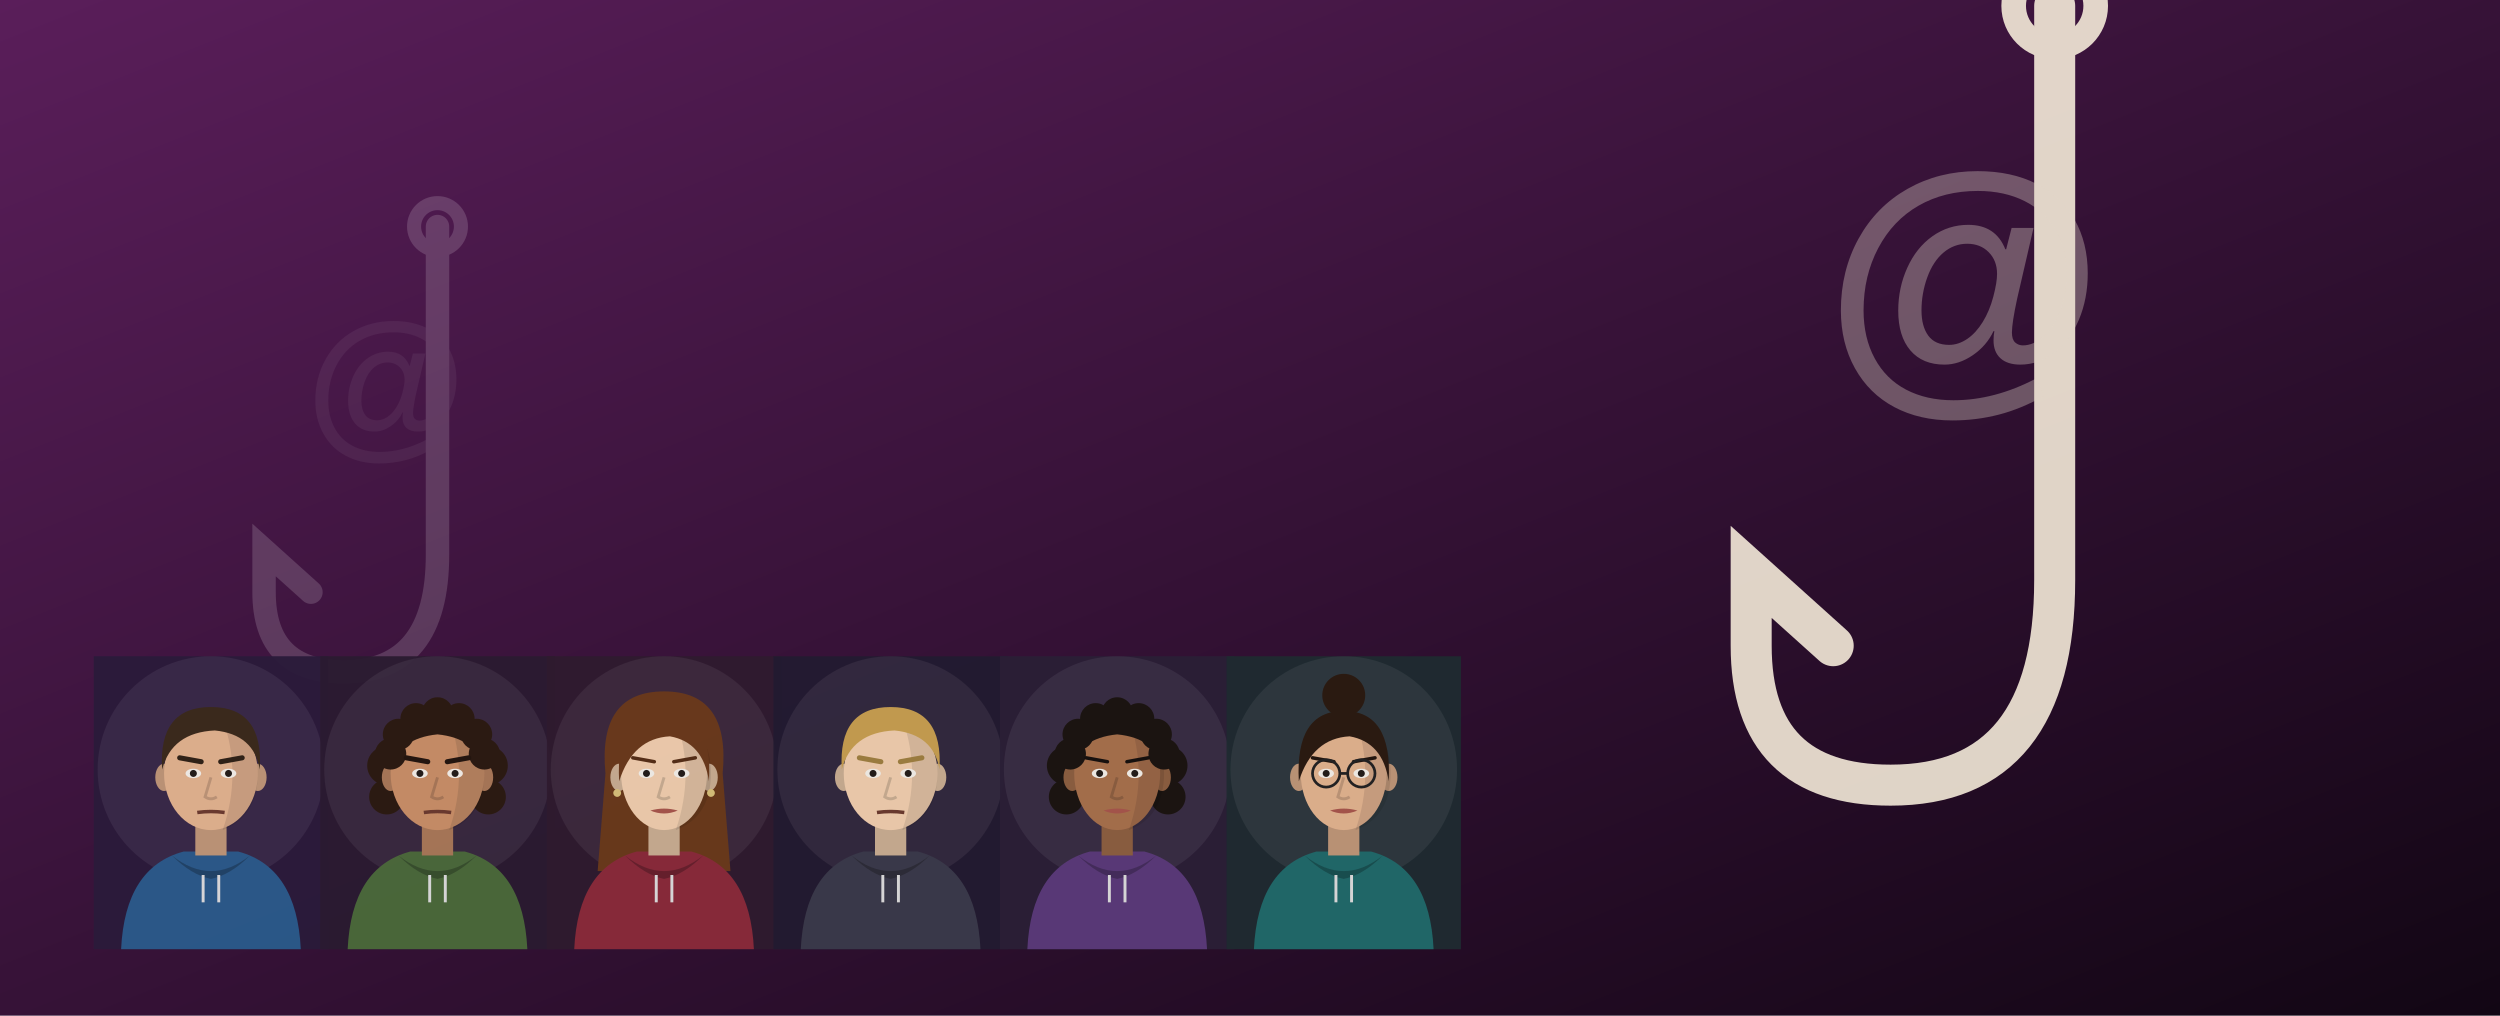
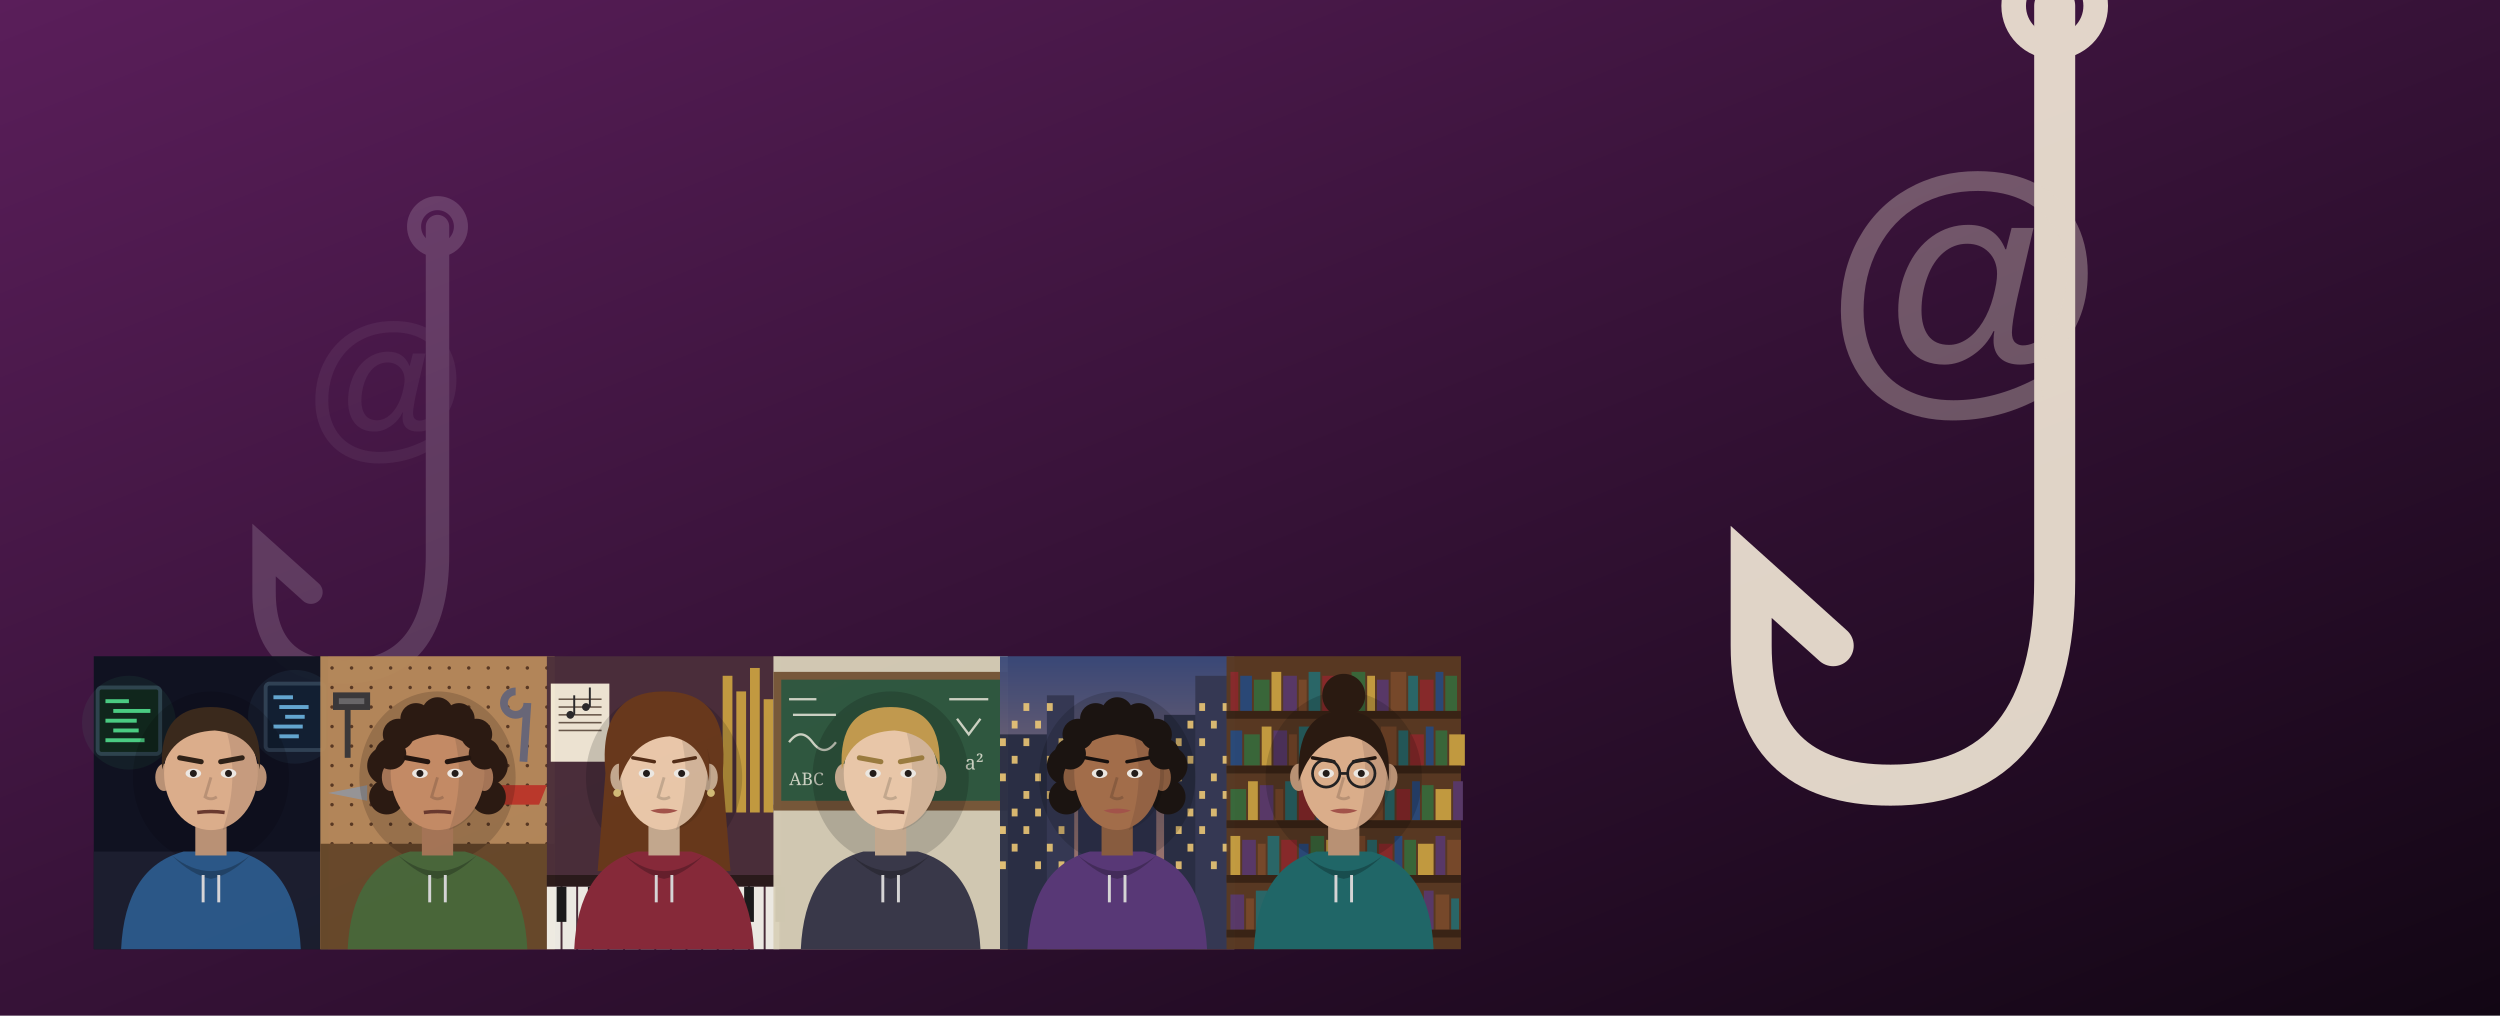
<svg xmlns="http://www.w3.org/2000/svg" viewBox="0 0 1280 520">
  <style>.fx{transform-box:fill-box;transform-origin:center}.tw{animation:tw 3s ease-in-out infinite}.pu{animation:pu 4s ease-in-out infinite}@keyframes tw{50%{opacity:.25}}@keyframes pu{50%{opacity:.55}}@keyframes spin{to{transform:rotate(360deg)}}@media (prefers-reduced-motion:reduce){*{animation:none!important}}</style>
  <defs>
    <linearGradient id="banzueloinstituto" x1="0" y1="0" x2="1" y2="1">
      <stop offset="0" stop-color="#5a1e5a" />
      <stop offset="1" stop-color="#120614" />
    </linearGradient>
  </defs>
  <rect width="1280" height="520" fill="url(#banzueloinstituto)" />
  <g transform="translate(800,-60) scale(2.1)" opacity=".9">
    <path d="M120 30V170 Q120 220 80 220 Q46 220 46 186 L46 168 L66 186" fill="none" stroke="#f4ead8" stroke-width="10" stroke-linecap="round" />
    <circle cx="120" cy="30" r="10" fill="none" stroke="#f4ead8" stroke-width="6" />
    <text x="98" y="120" font-family="Arial,sans-serif" font-size="70" font-weight="700" fill="#f4ead8" opacity=".35" text-anchor="middle">@</text>
  </g>
  <g transform="translate(80,80) scale(1.2)" opacity=".16">
    <path d="M120 30V170 Q120 220 80 220 Q46 220 46 186 L46 168 L66 186" fill="none" stroke="#fff" stroke-width="10" stroke-linecap="round" />
    <circle cx="120" cy="30" r="10" fill="none" stroke="#fff" stroke-width="6" />
    <text x="98" y="120" font-family="Arial,sans-serif" font-size="70" font-weight="700" fill="#fff" opacity=".35" text-anchor="middle">@</text>
  </g>
  <g transform="translate(48,336) scale(1)" opacity=".95">
-     <rect width="120" height="150" fill="#2a1a3a" />
-     <circle cx="60" cy="58" r="58" fill="#fff" opacity=".07" />
+     <rect width="120" height="150" fill="#0e1220" />
+     <rect x="2" y="16" width="32" height="34" rx="2" fill="#0a1a12" stroke="#2a3a4a" stroke-width="2" />
+     <rect x="88" y="14" width="30" height="34" rx="2" fill="#0a1424" stroke="#2a3a4a" stroke-width="2" />
+     <rect x="6" y="22" width="12" height="2" fill="#5affa0" opacity=".8" />
+     <rect x="92" y="20" width="10" height="2" fill="#7ad0ff" opacity=".8" />
+     <rect x="10" y="27" width="19" height="2" fill="#5affa0" opacity=".8" />
+     <rect x="95" y="25" width="15" height="2" fill="#7ad0ff" opacity=".8" />
+     <rect x="6" y="32" width="16" height="2" fill="#5affa0" opacity=".8" />
+     <rect x="98" y="30" width="10" height="2" fill="#7ad0ff" opacity=".8" />
+     <rect x="10" y="37" width="13" height="2" fill="#5affa0" opacity=".8" />
+     <rect x="92" y="35" width="15" height="2" fill="#7ad0ff" opacity=".8" />
+     <rect x="6" y="42" width="20" height="2" fill="#5affa0" opacity=".8" />
+     <rect x="95" y="40" width="10" height="2" fill="#7ad0ff" opacity=".8" />
+     <circle cx="18" cy="34" r="24" fill="#5affa0" opacity=".06" />
+     <circle cx="103" cy="31" r="24" fill="#7ad0ff" opacity=".06" />
+     <rect x="0" y="100" width="120" height="50" fill="#1a1e2e" />
+     <ellipse cx="60" cy="62" rx="40" ry="44" fill="#000" opacity=".16" />
    <path d="M14 150 Q16 108 46 100 H74 Q104 108 106 150Z" fill="#2a5a8a" />
    <path d="M40 102 Q60 118 80 102 Q70 112 60 114 Q50 112 40 102Z" fill="#204468" />
    <path d="M56 112V126M64 112V126" stroke="#ddd" stroke-width="1.5" />
    <rect x="52" y="86" width="16" height="16" fill="#bf9778" />
    <ellipse cx="36" cy="62" rx="4.5" ry="7" fill="#bf9778" />
    <ellipse cx="84" cy="62" rx="4.5" ry="7" fill="#bf9778" />
    <ellipse cx="60" cy="60" rx="24" ry="29" fill="#e3b48f" />
    <path d="M66 32 Q84 38 84 60 Q84 82 66 89 Q76 60 66 32Z" fill="#000" opacity=".1" />
    <path d="M35 58 Q33 26 60 26 Q87 26 85 58 Q82 40 62 38 Q40 39 35 58Z" fill="#3a2a1a" />
    <path d="M44 52 L55 54 M65 54 L76 52" stroke="#2e2215" stroke-width="2.6" stroke-linecap="round" />
    <ellipse cx="51" cy="60" rx="4" ry="2.4" fill="#f4f1ea" />
    <circle cx="51" cy="60" r="1.8" fill="#221c18" />
    <ellipse cx="69" cy="60" rx="4" ry="2.4" fill="#f4f1ea" />
    <circle cx="69" cy="60" r="1.8" fill="#221c18" />
    <path d="M60 62 L57 72 Q60 74 63 72" fill="none" stroke="#bf9778" stroke-width="1.5" />
    <path d="M53 80 Q60 79 67 80" stroke="#6b3b2e" stroke-width="1.8" fill="none" />
  </g>
  <g transform="translate(164,336) scale(1)" opacity=".95">
-     <rect width="120" height="150" fill="#2a1a30" />
-     <circle cx="60" cy="58" r="58" fill="#fff" opacity=".07" />
+     <rect width="120" height="150" fill="#b88a5a" />
+     <circle cx="6" cy="6" r=".9" fill="#5a3a22" />
+     <circle cx="6" cy="16" r=".9" fill="#5a3a22" />
+     <circle cx="6" cy="26" r=".9" fill="#5a3a22" />
+     <circle cx="6" cy="36" r=".9" fill="#5a3a22" />
+     <circle cx="6" cy="46" r=".9" fill="#5a3a22" />
+     <circle cx="6" cy="56" r=".9" fill="#5a3a22" />
+     <circle cx="6" cy="66" r=".9" fill="#5a3a22" />
+     <circle cx="6" cy="76" r=".9" fill="#5a3a22" />
+     <circle cx="6" cy="86" r=".9" fill="#5a3a22" />
+     <circle cx="6" cy="96" r=".9" fill="#5a3a22" />
+     <circle cx="16" cy="6" r=".9" fill="#5a3a22" />
+     <circle cx="16" cy="16" r=".9" fill="#5a3a22" />
+     <circle cx="16" cy="26" r=".9" fill="#5a3a22" />
+     <circle cx="16" cy="36" r=".9" fill="#5a3a22" />
+     <circle cx="16" cy="46" r=".9" fill="#5a3a22" />
+     <circle cx="16" cy="56" r=".9" fill="#5a3a22" />
+     <circle cx="16" cy="66" r=".9" fill="#5a3a22" />
+     <circle cx="16" cy="76" r=".9" fill="#5a3a22" />
+     <circle cx="16" cy="86" r=".9" fill="#5a3a22" />
+     <circle cx="16" cy="96" r=".9" fill="#5a3a22" />
+     <circle cx="26" cy="6" r=".9" fill="#5a3a22" />
+     <circle cx="26" cy="16" r=".9" fill="#5a3a22" />
+     <circle cx="26" cy="26" r=".9" fill="#5a3a22" />
+     <circle cx="26" cy="36" r=".9" fill="#5a3a22" />
+     <circle cx="26" cy="46" r=".9" fill="#5a3a22" />
+     <circle cx="26" cy="56" r=".9" fill="#5a3a22" />
+     <circle cx="26" cy="66" r=".9" fill="#5a3a22" />
+     <circle cx="26" cy="76" r=".9" fill="#5a3a22" />
+     <circle cx="26" cy="86" r=".9" fill="#5a3a22" />
+     <circle cx="26" cy="96" r=".9" fill="#5a3a22" />
+     <circle cx="36" cy="6" r=".9" fill="#5a3a22" />
+     <circle cx="36" cy="16" r=".9" fill="#5a3a22" />
+     <circle cx="36" cy="26" r=".9" fill="#5a3a22" />
+     <circle cx="36" cy="36" r=".9" fill="#5a3a22" />
+     <circle cx="36" cy="46" r=".9" fill="#5a3a22" />
+     <circle cx="36" cy="56" r=".9" fill="#5a3a22" />
+     <circle cx="36" cy="66" r=".9" fill="#5a3a22" />
+     <circle cx="36" cy="76" r=".9" fill="#5a3a22" />
+     <circle cx="36" cy="86" r=".9" fill="#5a3a22" />
+     <circle cx="36" cy="96" r=".9" fill="#5a3a22" />
+     <circle cx="46" cy="6" r=".9" fill="#5a3a22" />
+     <circle cx="46" cy="16" r=".9" fill="#5a3a22" />
+     <circle cx="46" cy="26" r=".9" fill="#5a3a22" />
+     <circle cx="46" cy="36" r=".9" fill="#5a3a22" />
+     <circle cx="46" cy="46" r=".9" fill="#5a3a22" />
+     <circle cx="46" cy="56" r=".9" fill="#5a3a22" />
+     <circle cx="46" cy="66" r=".9" fill="#5a3a22" />
+     <circle cx="46" cy="76" r=".9" fill="#5a3a22" />
+     <circle cx="46" cy="86" r=".9" fill="#5a3a22" />
+     <circle cx="46" cy="96" r=".9" fill="#5a3a22" />
+     <circle cx="56" cy="6" r=".9" fill="#5a3a22" />
+     <circle cx="56" cy="16" r=".9" fill="#5a3a22" />
+     <circle cx="56" cy="26" r=".9" fill="#5a3a22" />
+     <circle cx="56" cy="36" r=".9" fill="#5a3a22" />
+     <circle cx="56" cy="46" r=".9" fill="#5a3a22" />
+     <circle cx="56" cy="56" r=".9" fill="#5a3a22" />
+     <circle cx="56" cy="66" r=".9" fill="#5a3a22" />
+     <circle cx="56" cy="76" r=".9" fill="#5a3a22" />
+     <circle cx="56" cy="86" r=".9" fill="#5a3a22" />
+     <circle cx="56" cy="96" r=".9" fill="#5a3a22" />
+     <circle cx="66" cy="6" r=".9" fill="#5a3a22" />
+     <circle cx="66" cy="16" r=".9" fill="#5a3a22" />
+     <circle cx="66" cy="26" r=".9" fill="#5a3a22" />
+     <circle cx="66" cy="36" r=".9" fill="#5a3a22" />
+     <circle cx="66" cy="46" r=".9" fill="#5a3a22" />
+     <circle cx="66" cy="56" r=".9" fill="#5a3a22" />
+     <circle cx="66" cy="66" r=".9" fill="#5a3a22" />
+     <circle cx="66" cy="76" r=".9" fill="#5a3a22" />
+     <circle cx="66" cy="86" r=".9" fill="#5a3a22" />
+     <circle cx="66" cy="96" r=".9" fill="#5a3a22" />
+     <circle cx="76" cy="6" r=".9" fill="#5a3a22" />
+     <circle cx="76" cy="16" r=".9" fill="#5a3a22" />
+     <circle cx="76" cy="26" r=".9" fill="#5a3a22" />
+     <circle cx="76" cy="36" r=".9" fill="#5a3a22" />
+     <circle cx="76" cy="46" r=".9" fill="#5a3a22" />
+     <circle cx="76" cy="56" r=".9" fill="#5a3a22" />
+     <circle cx="76" cy="66" r=".9" fill="#5a3a22" />
+     <circle cx="76" cy="76" r=".9" fill="#5a3a22" />
+     <circle cx="76" cy="86" r=".9" fill="#5a3a22" />
+     <circle cx="76" cy="96" r=".9" fill="#5a3a22" />
+     <circle cx="86" cy="6" r=".9" fill="#5a3a22" />
+     <circle cx="86" cy="16" r=".9" fill="#5a3a22" />
+     <circle cx="86" cy="26" r=".9" fill="#5a3a22" />
+     <circle cx="86" cy="36" r=".9" fill="#5a3a22" />
+     <circle cx="86" cy="46" r=".9" fill="#5a3a22" />
+     <circle cx="86" cy="56" r=".9" fill="#5a3a22" />
+     <circle cx="86" cy="66" r=".9" fill="#5a3a22" />
+     <circle cx="86" cy="76" r=".9" fill="#5a3a22" />
+     <circle cx="86" cy="86" r=".9" fill="#5a3a22" />
+     <circle cx="86" cy="96" r=".9" fill="#5a3a22" />
+     <circle cx="96" cy="6" r=".9" fill="#5a3a22" />
+     <circle cx="96" cy="16" r=".9" fill="#5a3a22" />
+     <circle cx="96" cy="26" r=".9" fill="#5a3a22" />
+     <circle cx="96" cy="36" r=".9" fill="#5a3a22" />
+     <circle cx="96" cy="46" r=".9" fill="#5a3a22" />
+     <circle cx="96" cy="56" r=".9" fill="#5a3a22" />
+     <circle cx="96" cy="66" r=".9" fill="#5a3a22" />
+     <circle cx="96" cy="76" r=".9" fill="#5a3a22" />
+     <circle cx="96" cy="86" r=".9" fill="#5a3a22" />
+     <circle cx="96" cy="96" r=".9" fill="#5a3a22" />
+     <circle cx="106" cy="6" r=".9" fill="#5a3a22" />
+     <circle cx="106" cy="16" r=".9" fill="#5a3a22" />
+     <circle cx="106" cy="26" r=".9" fill="#5a3a22" />
+     <circle cx="106" cy="36" r=".9" fill="#5a3a22" />
+     <circle cx="106" cy="46" r=".9" fill="#5a3a22" />
+     <circle cx="106" cy="56" r=".9" fill="#5a3a22" />
+     <circle cx="106" cy="66" r=".9" fill="#5a3a22" />
+     <circle cx="106" cy="76" r=".9" fill="#5a3a22" />
+     <circle cx="106" cy="86" r=".9" fill="#5a3a22" />
+     <circle cx="106" cy="96" r=".9" fill="#5a3a22" />
+     <circle cx="116" cy="6" r=".9" fill="#5a3a22" />
+     <circle cx="116" cy="16" r=".9" fill="#5a3a22" />
+     <circle cx="116" cy="26" r=".9" fill="#5a3a22" />
+     <circle cx="116" cy="36" r=".9" fill="#5a3a22" />
+     <circle cx="116" cy="46" r=".9" fill="#5a3a22" />
+     <circle cx="116" cy="56" r=".9" fill="#5a3a22" />
+     <circle cx="116" cy="66" r=".9" fill="#5a3a22" />
+     <circle cx="116" cy="76" r=".9" fill="#5a3a22" />
+     <circle cx="116" cy="86" r=".9" fill="#5a3a22" />
+     <circle cx="116" cy="96" r=".9" fill="#5a3a22" />
+     <path d="M8 20 h16 v6 h-16Z M14 26 v26" stroke="#3a3a3a" stroke-width="3" fill="#6a6a6a" />
+     <path d="M100 18 a6 6 0 1 0 6 6 l-2 30" stroke="#6a6a7a" stroke-width="4" fill="none" />
+     <path d="M90 66 h26 l-4 10 h-18Z" fill="#c03a2a" />
+     <path d="M4 70 l20 -4 v8Z" fill="#9a9a9a" />
+     <rect x="0" y="96" width="120" height="54" fill="#6a4a2a" />
+     <ellipse cx="60" cy="62" rx="40" ry="44" fill="#000" opacity=".16" />
    <circle cx="34" cy="56" r="10" fill="#2a1a10" />
    <circle cx="86" cy="56" r="10" fill="#2a1a10" />
    <circle cx="34" cy="72" r="9" fill="#2a1a10" />
    <circle cx="86" cy="72" r="9" fill="#2a1a10" />
    <path d="M14 150 Q16 108 46 100 H74 Q104 108 106 150Z" fill="#4a6a3a" />
    <path d="M40 102 Q60 118 80 102 Q70 112 60 114 Q50 112 40 102Z" fill="#38502c" />
    <path d="M56 112V126M64 112V126" stroke="#ddd" stroke-width="1.5" />
    <rect x="52" y="86" width="16" height="16" fill="#a97957" />
    <ellipse cx="36" cy="62" rx="4.5" ry="7" fill="#a97957" />
    <ellipse cx="84" cy="62" rx="4.5" ry="7" fill="#a97957" />
    <ellipse cx="60" cy="60" rx="24" ry="29" fill="#c99067" />
    <path d="M66 32 Q84 38 84 60 Q84 82 66 89 Q76 60 66 32Z" fill="#000" opacity=".1" />
    <path d="M36 58 Q34 30 60 30 Q86 30 84 58 Q80 42 60 40 Q40 42 36 58Z" fill="#2a1a10" />
    <circle cx="40" cy="40" r="8" fill="#2a1a10" />
    <circle cx="49" cy="32" r="8" fill="#2a1a10" />
    <circle cx="60" cy="29" r="8" fill="#2a1a10" />
    <circle cx="71" cy="32" r="8" fill="#2a1a10" />
    <circle cx="80" cy="40" r="8" fill="#2a1a10" />
    <circle cx="36" cy="50" r="8" fill="#2a1a10" />
    <circle cx="84" cy="50" r="8" fill="#2a1a10" />
    <path d="M44 52 L55 54 M65 54 L76 52" stroke="#22150d" stroke-width="2.6" stroke-linecap="round" />
    <ellipse cx="51" cy="60" rx="4" ry="2.4" fill="#f4f1ea" />
    <circle cx="51" cy="60" r="1.8" fill="#221c18" />
    <ellipse cx="69" cy="60" rx="4" ry="2.4" fill="#f4f1ea" />
    <circle cx="69" cy="60" r="1.8" fill="#221c18" />
    <path d="M60 62 L57 72 Q60 74 63 72" fill="none" stroke="#a97957" stroke-width="1.5" />
    <path d="M53 80 Q60 79 67 80" stroke="#6b3b2e" stroke-width="1.8" fill="none" />
  </g>
  <g transform="translate(280,336) scale(1)" opacity=".95">
-     <rect width="120" height="150" fill="#2e1a2e" />
-     <circle cx="60" cy="58" r="58" fill="#fff" opacity=".07" />
+     <rect width="120" height="150" fill="#4a2e3a" />
+     <rect x="2" y="14" width="30" height="40" fill="#f4ecd8" />
+     <path d="M6 22 H28 M6 26 H28 M6 30 H28 M6 34 H28 M6 38 H28" stroke="#6a5a4a" stroke-width=".8" />
+     <circle cx="12" cy="30" r="2" fill="#2a2a2a" />
+     <circle cx="20" cy="26" r="2" fill="#2a2a2a" />
+     <path d="M14 30 V20 M22 26 V16" stroke="#2a2a2a" stroke-width="1" />
+     <g fill="#c8a040">
+       <rect x="90" y="10" width="5" height="70" />
+       <rect x="97" y="18" width="5" height="62" />
+       <rect x="104" y="6" width="5" height="74" />
+       <rect x="111" y="22" width="5" height="58" />
+     </g>
+     <rect x="0" y="112" width="120" height="6" fill="#2a1a1a" />
+     <rect x="0" y="118" width="7" height="32" fill="#f4f2ea" />
+     <rect x="8" y="118" width="7" height="32" fill="#f4f2ea" />
+     <rect x="16" y="118" width="7" height="32" fill="#f4f2ea" />
+     <rect x="24" y="118" width="7" height="32" fill="#f4f2ea" />
+     <rect x="32" y="118" width="7" height="32" fill="#f4f2ea" />
+     <rect x="40" y="118" width="7" height="32" fill="#f4f2ea" />
+     <rect x="48" y="118" width="7" height="32" fill="#f4f2ea" />
+     <rect x="56" y="118" width="7" height="32" fill="#f4f2ea" />
+     <rect x="64" y="118" width="7" height="32" fill="#f4f2ea" />
+     <rect x="72" y="118" width="7" height="32" fill="#f4f2ea" />
+     <rect x="80" y="118" width="7" height="32" fill="#f4f2ea" />
+     <rect x="88" y="118" width="7" height="32" fill="#f4f2ea" />
+     <rect x="96" y="118" width="7" height="32" fill="#f4f2ea" />
+     <rect x="104" y="118" width="7" height="32" fill="#f4f2ea" />
+     <rect x="112" y="118" width="7" height="32" fill="#f4f2ea" />
+     <rect x="5" y="118" width="5" height="18" fill="#1a1a1a" />
+     <rect x="21" y="118" width="5" height="18" fill="#1a1a1a" />
+     <rect x="29" y="118" width="5" height="18" fill="#1a1a1a" />
+     <rect x="45" y="118" width="5" height="18" fill="#1a1a1a" />
+     <rect x="53" y="118" width="5" height="18" fill="#1a1a1a" />
+     <rect x="69" y="118" width="5" height="18" fill="#1a1a1a" />
+     <rect x="77" y="118" width="5" height="18" fill="#1a1a1a" />
+     <rect x="93" y="118" width="5" height="18" fill="#1a1a1a" />
+     <rect x="101" y="118" width="5" height="18" fill="#1a1a1a" />
+     <rect x="117" y="118" width="5" height="18" fill="#1a1a1a" />
+     <ellipse cx="60" cy="62" rx="40" ry="44" fill="#000" opacity=".16" />
    <path d="M30 60 Q26 18 60 18 Q94 18 90 60 L94 110 H26Z" fill="#6a3a1a" />
    <path d="M14 150 Q16 108 46 100 H74 Q104 108 106 150Z" fill="#8a2a3a" />
    <path d="M40 102 Q60 118 80 102 Q70 112 60 114 Q50 112 40 102Z" fill="#68202c" />
    <path d="M56 112V126M64 112V126" stroke="#ddd" stroke-width="1.5" />
    <rect x="52" y="86" width="16" height="16" fill="#caae92" />
    <ellipse cx="37" cy="62" rx="4.5" ry="7" fill="#caae92" />
    <ellipse cx="83" cy="62" rx="4.5" ry="7" fill="#caae92" />
    <ellipse cx="60" cy="60" rx="22" ry="29" fill="#f1cfae" />
    <path d="M66 32 Q84 38 84 60 Q84 82 66 89 Q76 60 66 32Z" fill="#000" opacity=".1" />
    <path d="M37 64 Q35 28 60 28 Q85 28 83 64 Q80 44 63 41 Q44 42 37 64Z" fill="#6a3a1a" />
    <path d="M44 52 L55 54 M65 54 L76 52" stroke="#552e15" stroke-width="1.8" stroke-linecap="round" />
    <ellipse cx="51" cy="60" rx="4" ry="2.4" fill="#f4f1ea" />
    <circle cx="51" cy="60" r="1.8" fill="#221c18" />
    <ellipse cx="69" cy="60" rx="4" ry="2.4" fill="#f4f1ea" />
    <circle cx="69" cy="60" r="1.8" fill="#221c18" />
    <path d="M60 62 L57 72 Q60 74 63 72" fill="none" stroke="#caae92" stroke-width="1.5" />
    <path d="M53 79 Q60 77 67 79 Q60 82 53 79Z" fill="#a8564c" />
    <circle cx="36" cy="70" r="2" fill="#d9c27a" />
    <circle cx="84" cy="70" r="2" fill="#d9c27a" />
  </g>
  <g transform="translate(396,336) scale(1)" opacity=".95">
-     <rect width="120" height="150" fill="#221a30" />
-     <circle cx="60" cy="58" r="58" fill="#fff" opacity=".07" />
+     <rect width="120" height="150" fill="#d8d0b8" />
+     <rect x="2" y="10" width="116" height="66" fill="#2f5a40" stroke="#7a5a3a" stroke-width="4" />
+     <g stroke="#f0f0e0" stroke-width="1.2" fill="none" opacity=".85">
+       <path d="M8 22 h14 M10 30 h22 M90 22 h20 M94 32 l6 8 l6 -8" />
+       <path d="M8 44 q6 -8 12 0 t12 0" />
+     </g>
+     <text x="98" y="58" font-family="Georgia,serif" font-size="10" fill="#f0f0e0" opacity=".85">a²</text>
+     <text x="8" y="66" font-family="Georgia,serif" font-size="9" fill="#f0f0e0" opacity=".85">ABC</text>
+     <rect x="0" y="76" width="120" height="3" fill="#7a5a3a" />
+     <ellipse cx="60" cy="62" rx="40" ry="44" fill="#000" opacity=".16" />
    <path d="M14 150 Q16 108 46 100 H74 Q104 108 106 150Z" fill="#3a3a4a" />
    <path d="M40 102 Q60 118 80 102 Q70 112 60 114 Q50 112 40 102Z" fill="#2c2c38" />
    <path d="M56 112V126M64 112V126" stroke="#ddd" stroke-width="1.5" />
    <rect x="52" y="86" width="16" height="16" fill="#caae92" />
    <ellipse cx="36" cy="62" rx="4.5" ry="7" fill="#caae92" />
    <ellipse cx="84" cy="62" rx="4.5" ry="7" fill="#caae92" />
    <ellipse cx="60" cy="60" rx="24" ry="29" fill="#f1cfae" />
    <path d="M66 32 Q84 38 84 60 Q84 82 66 89 Q76 60 66 32Z" fill="#000" opacity=".1" />
    <path d="M35 58 Q33 26 60 26 Q87 26 85 58 Q82 40 62 38 Q40 39 35 58Z" fill="#c8a050" />
    <path d="M44 52 L55 54 M65 54 L76 52" stroke="#a08040" stroke-width="2.6" stroke-linecap="round" />
    <ellipse cx="51" cy="60" rx="4" ry="2.4" fill="#f4f1ea" />
    <circle cx="51" cy="60" r="1.8" fill="#221c18" />
    <ellipse cx="69" cy="60" rx="4" ry="2.4" fill="#f4f1ea" />
    <circle cx="69" cy="60" r="1.8" fill="#221c18" />
    <path d="M60 62 L57 72 Q60 74 63 72" fill="none" stroke="#caae92" stroke-width="1.5" />
    <path d="M53 80 Q60 79 67 80" stroke="#6b3b2e" stroke-width="1.8" fill="none" />
  </g>
  <g transform="translate(512,336) scale(1)" opacity=".95">
-     <rect width="120" height="150" fill="#2a1e36" />
-     <circle cx="60" cy="58" r="58" fill="#fff" opacity=".07" />
+     <defs>
+       <linearGradient id="s55" x1="0" y1="0" x2="0" y2="1">
+         <stop offset="0" stop-color="#3a4a7a" />
+         <stop offset="1" stop-color="#c88a6a" />
+       </linearGradient>
+     </defs>
+     <rect width="120" height="150" fill="url(#s55)" />
+     <rect x="0" y="40" width="26" height="110" fill="#2a2f45" />
+     <rect x="24" y="20" width="14" height="130" fill="#353a55" />
+     <rect x="84" y="30" width="18" height="120" fill="#2a2f45" />
+     <rect x="100" y="10" width="20" height="140" fill="#353a55" />
+     <rect x="40" y="70" width="40" height="80" fill="#2f3450" />
+     <rect x="0" y="42" width="3" height="4" fill="#ffd77a" opacity=".85" />
+     <rect x="0" y="60" width="3" height="4" fill="#ffd77a" opacity=".85" />
+     <rect x="0" y="87" width="3" height="4" fill="#ffd77a" opacity=".85" />
+     <rect x="0" y="105" width="3" height="4" fill="#ffd77a" opacity=".85" />
+     <rect x="6" y="33" width="3" height="4" fill="#ffd77a" opacity=".85" />
+     <rect x="6" y="51" width="3" height="4" fill="#ffd77a" opacity=".85" />
+     <rect x="6" y="78" width="3" height="4" fill="#ffd77a" opacity=".85" />
+     <rect x="6" y="96" width="3" height="4" fill="#ffd77a" opacity=".85" />
+     <rect x="12" y="24" width="3" height="4" fill="#ffd77a" opacity=".85" />
+     <rect x="12" y="42" width="3" height="4" fill="#ffd77a" opacity=".85" />
+     <rect x="12" y="69" width="3" height="4" fill="#ffd77a" opacity=".85" />
+     <rect x="12" y="87" width="3" height="4" fill="#ffd77a" opacity=".85" />
+     <rect x="18" y="33" width="3" height="4" fill="#ffd77a" opacity=".85" />
+     <rect x="18" y="60" width="3" height="4" fill="#ffd77a" opacity=".85" />
+     <rect x="18" y="78" width="3" height="4" fill="#ffd77a" opacity=".85" />
+     <rect x="18" y="105" width="3" height="4" fill="#ffd77a" opacity=".85" />
+     <rect x="24" y="24" width="3" height="4" fill="#ffd77a" opacity=".85" />
+     <rect x="24" y="51" width="3" height="4" fill="#ffd77a" opacity=".85" />
+     <rect x="24" y="69" width="3" height="4" fill="#ffd77a" opacity=".85" />
+     <rect x="24" y="96" width="3" height="4" fill="#ffd77a" opacity=".85" />
+     <rect x="30" y="42" width="3" height="4" fill="#ffd77a" opacity=".85" />
+     <rect x="30" y="60" width="3" height="4" fill="#ffd77a" opacity=".85" />
+     <rect x="30" y="87" width="3" height="4" fill="#ffd77a" opacity=".85" />
+     <rect x="30" y="105" width="3" height="4" fill="#ffd77a" opacity=".85" />
+     <rect x="90" y="42" width="3" height="4" fill="#ffd77a" opacity=".85" />
+     <rect x="90" y="60" width="3" height="4" fill="#ffd77a" opacity=".85" />
+     <rect x="90" y="87" width="3" height="4" fill="#ffd77a" opacity=".85" />
+     <rect x="90" y="105" width="3" height="4" fill="#ffd77a" opacity=".85" />
+     <rect x="96" y="33" width="3" height="4" fill="#ffd77a" opacity=".85" />
+     <rect x="96" y="51" width="3" height="4" fill="#ffd77a" opacity=".85" />
+     <rect x="96" y="78" width="3" height="4" fill="#ffd77a" opacity=".85" />
+     <rect x="96" y="96" width="3" height="4" fill="#ffd77a" opacity=".85" />
+     <rect x="102" y="24" width="3" height="4" fill="#ffd77a" opacity=".85" />
+     <rect x="102" y="42" width="3" height="4" fill="#ffd77a" opacity=".85" />
+     <rect x="102" y="69" width="3" height="4" fill="#ffd77a" opacity=".85" />
+     <rect x="102" y="87" width="3" height="4" fill="#ffd77a" opacity=".85" />
+     <rect x="108" y="33" width="3" height="4" fill="#ffd77a" opacity=".85" />
+     <rect x="108" y="60" width="3" height="4" fill="#ffd77a" opacity=".85" />
+     <rect x="108" y="78" width="3" height="4" fill="#ffd77a" opacity=".85" />
+     <rect x="108" y="105" width="3" height="4" fill="#ffd77a" opacity=".85" />
+     <rect x="114" y="24" width="3" height="4" fill="#ffd77a" opacity=".85" />
+     <rect x="114" y="51" width="3" height="4" fill="#ffd77a" opacity=".85" />
+     <rect x="114" y="69" width="3" height="4" fill="#ffd77a" opacity=".85" />
+     <rect x="114" y="96" width="3" height="4" fill="#ffd77a" opacity=".85" />
+     <ellipse cx="60" cy="62" rx="40" ry="44" fill="#000" opacity=".16" />
    <circle cx="34" cy="56" r="10" fill="#1a1410" />
    <circle cx="86" cy="56" r="10" fill="#1a1410" />
    <circle cx="34" cy="72" r="9" fill="#1a1410" />
    <circle cx="86" cy="72" r="9" fill="#1a1410" />
    <path d="M14 150 Q16 108 46 100 H74 Q104 108 106 150Z" fill="#5a3a7a" />
    <path d="M40 102 Q60 118 80 102 Q70 112 60 114 Q50 112 40 102Z" fill="#442c5c" />
    <path d="M56 112V126M64 112V126" stroke="#ddd" stroke-width="1.5" />
    <rect x="52" y="86" width="16" height="16" fill="#8d5f40" />
    <ellipse cx="37" cy="62" rx="4.5" ry="7" fill="#8d5f40" />
    <ellipse cx="83" cy="62" rx="4.5" ry="7" fill="#8d5f40" />
    <ellipse cx="60" cy="60" rx="22" ry="29" fill="#a8714c" />
    <path d="M66 32 Q84 38 84 60 Q84 82 66 89 Q76 60 66 32Z" fill="#000" opacity=".1" />
    <path d="M36 58 Q34 30 60 30 Q86 30 84 58 Q80 42 60 40 Q40 42 36 58Z" fill="#1a1410" />
    <circle cx="40" cy="40" r="8" fill="#1a1410" />
    <circle cx="49" cy="32" r="8" fill="#1a1410" />
    <circle cx="60" cy="29" r="8" fill="#1a1410" />
    <circle cx="71" cy="32" r="8" fill="#1a1410" />
    <circle cx="80" cy="40" r="8" fill="#1a1410" />
    <circle cx="36" cy="50" r="8" fill="#1a1410" />
    <circle cx="84" cy="50" r="8" fill="#1a1410" />
    <path d="M44 52 L55 54 M65 54 L76 52" stroke="#15100d" stroke-width="1.8" stroke-linecap="round" />
    <ellipse cx="51" cy="60" rx="4" ry="2.4" fill="#f4f1ea" />
    <circle cx="51" cy="60" r="1.8" fill="#221c18" />
    <ellipse cx="69" cy="60" rx="4" ry="2.4" fill="#f4f1ea" />
    <circle cx="69" cy="60" r="1.8" fill="#221c18" />
    <path d="M60 62 L57 72 Q60 74 63 72" fill="none" stroke="#8d5f40" stroke-width="1.5" />
    <path d="M53 79 Q60 77 67 79 Q60 82 53 79Z" fill="#a8564c" />
  </g>
  <g transform="translate(628,336) scale(1)" opacity=".95">
-     <rect width="120" height="150" fill="#1e2a30" />
-     <circle cx="60" cy="58" r="58" fill="#fff" opacity=".07" />
+     <rect width="120" height="150" fill="#5a3a22" />
+     <rect x="2" y="8" width="4" height="20" fill="#8a2a2a" transform="translate(0,0)" />
+     <rect x="7" y="8" width="6" height="18" fill="#2a4a7a" transform="translate(0,2)" />
+     <rect x="14" y="8" width="8" height="16" fill="#3a6a3a" transform="translate(0,4)" />
+     <rect x="23" y="8" width="5" height="20" fill="#c8a040" transform="translate(0,0)" />
+     <rect x="29" y="8" width="7" height="18" fill="#5a3a6a" transform="translate(0,2)" />
+     <rect x="37" y="8" width="4" height="16" fill="#7a4a2a" transform="translate(0,4)" />
+     <rect x="42" y="8" width="6" height="20" fill="#2a6a6a" transform="translate(0,0)" />
+     <rect x="49" y="8" width="8" height="18" fill="#8a2a2a" transform="translate(0,2)" />
+     <rect x="58" y="8" width="5" height="16" fill="#2a4a7a" transform="translate(0,4)" />
+     <rect x="64" y="8" width="7" height="20" fill="#3a6a3a" transform="translate(0,0)" />
+     <rect x="72" y="8" width="4" height="18" fill="#c8a040" transform="translate(0,2)" />
+     <rect x="77" y="8" width="6" height="16" fill="#5a3a6a" transform="translate(0,4)" />
+     <rect x="84" y="8" width="8" height="20" fill="#7a4a2a" transform="translate(0,0)" />
+     <rect x="93" y="8" width="5" height="18" fill="#2a6a6a" transform="translate(0,2)" />
+     <rect x="99" y="8" width="7" height="16" fill="#8a2a2a" transform="translate(0,4)" />
+     <rect x="107" y="8" width="4" height="20" fill="#2a4a7a" transform="translate(0,0)" />
+     <rect x="112" y="8" width="6" height="18" fill="#3a6a3a" transform="translate(0,2)" />
+     <rect x="0" y="28" width="120" height="4" fill="#3a2414" />
+     <rect x="2" y="36" width="6" height="18" fill="#2a4a7a" transform="translate(0,2)" />
+     <rect x="9" y="36" width="8" height="16" fill="#3a6a3a" transform="translate(0,4)" />
+     <rect x="18" y="36" width="5" height="20" fill="#c8a040" transform="translate(0,0)" />
+     <rect x="24" y="36" width="7" height="18" fill="#5a3a6a" transform="translate(0,2)" />
+     <rect x="32" y="36" width="4" height="16" fill="#7a4a2a" transform="translate(0,4)" />
+     <rect x="37" y="36" width="6" height="20" fill="#2a6a6a" transform="translate(0,0)" />
+     <rect x="44" y="36" width="8" height="18" fill="#8a2a2a" transform="translate(0,2)" />
+     <rect x="53" y="36" width="5" height="16" fill="#2a4a7a" transform="translate(0,4)" />
+     <rect x="59" y="36" width="7" height="20" fill="#3a6a3a" transform="translate(0,0)" />
+     <rect x="67" y="36" width="4" height="18" fill="#c8a040" transform="translate(0,2)" />
+     <rect x="72" y="36" width="6" height="16" fill="#5a3a6a" transform="translate(0,4)" />
+     <rect x="79" y="36" width="8" height="20" fill="#7a4a2a" transform="translate(0,0)" />
+     <rect x="88" y="36" width="5" height="18" fill="#2a6a6a" transform="translate(0,2)" />
+     <rect x="94" y="36" width="7" height="16" fill="#8a2a2a" transform="translate(0,4)" />
+     <rect x="102" y="36" width="4" height="20" fill="#2a4a7a" transform="translate(0,0)" />
+     <rect x="107" y="36" width="6" height="18" fill="#3a6a3a" transform="translate(0,2)" />
+     <rect x="114" y="36" width="8" height="16" fill="#c8a040" transform="translate(0,4)" />
+     <rect x="0" y="56" width="120" height="4" fill="#3a2414" />
+     <rect x="2" y="64" width="8" height="16" fill="#3a6a3a" transform="translate(0,4)" />
+     <rect x="11" y="64" width="5" height="20" fill="#c8a040" transform="translate(0,0)" />
+     <rect x="17" y="64" width="7" height="18" fill="#5a3a6a" transform="translate(0,2)" />
+     <rect x="25" y="64" width="4" height="16" fill="#7a4a2a" transform="translate(0,4)" />
+     <rect x="30" y="64" width="6" height="20" fill="#2a6a6a" transform="translate(0,0)" />
+     <rect x="37" y="64" width="8" height="18" fill="#8a2a2a" transform="translate(0,2)" />
+     <rect x="46" y="64" width="5" height="16" fill="#2a4a7a" transform="translate(0,4)" />
+     <rect x="52" y="64" width="7" height="20" fill="#3a6a3a" transform="translate(0,0)" />
+     <rect x="60" y="64" width="4" height="18" fill="#c8a040" transform="translate(0,2)" />
+     <rect x="65" y="64" width="6" height="16" fill="#5a3a6a" transform="translate(0,4)" />
+     <rect x="72" y="64" width="8" height="20" fill="#7a4a2a" transform="translate(0,0)" />
+     <rect x="81" y="64" width="5" height="18" fill="#2a6a6a" transform="translate(0,2)" />
+     <rect x="87" y="64" width="7" height="16" fill="#8a2a2a" transform="translate(0,4)" />
+     <rect x="95" y="64" width="4" height="20" fill="#2a4a7a" transform="translate(0,0)" />
+     <rect x="100" y="64" width="6" height="18" fill="#3a6a3a" transform="translate(0,2)" />
+     <rect x="107" y="64" width="8" height="16" fill="#c8a040" transform="translate(0,4)" />
+     <rect x="116" y="64" width="5" height="20" fill="#5a3a6a" transform="translate(0,0)" />
+     <rect x="0" y="84" width="120" height="4" fill="#3a2414" />
+     <rect x="2" y="92" width="5" height="20" fill="#c8a040" transform="translate(0,0)" />
+     <rect x="8" y="92" width="7" height="18" fill="#5a3a6a" transform="translate(0,2)" />
+     <rect x="16" y="92" width="4" height="16" fill="#7a4a2a" transform="translate(0,4)" />
+     <rect x="21" y="92" width="6" height="20" fill="#2a6a6a" transform="translate(0,0)" />
+     <rect x="28" y="92" width="8" height="18" fill="#8a2a2a" transform="translate(0,2)" />
+     <rect x="37" y="92" width="5" height="16" fill="#2a4a7a" transform="translate(0,4)" />
+     <rect x="43" y="92" width="7" height="20" fill="#3a6a3a" transform="translate(0,0)" />
+     <rect x="51" y="92" width="4" height="18" fill="#c8a040" transform="translate(0,2)" />
+     <rect x="56" y="92" width="6" height="16" fill="#5a3a6a" transform="translate(0,4)" />
+     <rect x="63" y="92" width="8" height="20" fill="#7a4a2a" transform="translate(0,0)" />
+     <rect x="72" y="92" width="5" height="18" fill="#2a6a6a" transform="translate(0,2)" />
+     <rect x="78" y="92" width="7" height="16" fill="#8a2a2a" transform="translate(0,4)" />
+     <rect x="86" y="92" width="4" height="20" fill="#2a4a7a" transform="translate(0,0)" />
+     <rect x="91" y="92" width="6" height="18" fill="#3a6a3a" transform="translate(0,2)" />
+     <rect x="98" y="92" width="8" height="16" fill="#c8a040" transform="translate(0,4)" />
+     <rect x="107" y="92" width="5" height="20" fill="#5a3a6a" transform="translate(0,0)" />
+     <rect x="113" y="92" width="7" height="18" fill="#7a4a2a" transform="translate(0,2)" />
+     <rect x="0" y="112" width="120" height="4" fill="#3a2414" />
+     <rect x="2" y="120" width="7" height="18" fill="#5a3a6a" transform="translate(0,2)" />
+     <rect x="10" y="120" width="4" height="16" fill="#7a4a2a" transform="translate(0,4)" />
+     <rect x="15" y="120" width="6" height="20" fill="#2a6a6a" transform="translate(0,0)" />
+     <rect x="22" y="120" width="8" height="18" fill="#8a2a2a" transform="translate(0,2)" />
+     <rect x="31" y="120" width="5" height="16" fill="#2a4a7a" transform="translate(0,4)" />
+     <rect x="37" y="120" width="7" height="20" fill="#3a6a3a" transform="translate(0,0)" />
+     <rect x="45" y="120" width="4" height="18" fill="#c8a040" transform="translate(0,2)" />
+     <rect x="50" y="120" width="6" height="16" fill="#5a3a6a" transform="translate(0,4)" />
+     <rect x="57" y="120" width="8" height="20" fill="#7a4a2a" transform="translate(0,0)" />
+     <rect x="66" y="120" width="5" height="18" fill="#2a6a6a" transform="translate(0,2)" />
+     <rect x="72" y="120" width="7" height="16" fill="#8a2a2a" transform="translate(0,4)" />
+     <rect x="80" y="120" width="4" height="20" fill="#2a4a7a" transform="translate(0,0)" />
+     <rect x="85" y="120" width="6" height="18" fill="#3a6a3a" transform="translate(0,2)" />
+     <rect x="92" y="120" width="8" height="16" fill="#c8a040" transform="translate(0,4)" />
+     <rect x="101" y="120" width="5" height="20" fill="#5a3a6a" transform="translate(0,0)" />
+     <rect x="107" y="120" width="7" height="18" fill="#7a4a2a" transform="translate(0,2)" />
+     <rect x="115" y="120" width="4" height="16" fill="#2a6a6a" transform="translate(0,4)" />
+     <rect x="0" y="140" width="120" height="4" fill="#3a2414" />
+     <ellipse cx="60" cy="62" rx="40" ry="44" fill="#000" opacity=".16" />
    <circle cx="60" cy="20" r="11" fill="#2a1a10" />
    <path d="M14 150 Q16 108 46 100 H74 Q104 108 106 150Z" fill="#1f6a6a" />
    <path d="M40 102 Q60 118 80 102 Q70 112 60 114 Q50 112 40 102Z" fill="#175050" />
    <path d="M56 112V126M64 112V126" stroke="#ddd" stroke-width="1.5" />
    <rect x="52" y="86" width="16" height="16" fill="#bf9778" />
    <ellipse cx="37" cy="62" rx="4.5" ry="7" fill="#bf9778" />
    <ellipse cx="83" cy="62" rx="4.5" ry="7" fill="#bf9778" />
    <ellipse cx="60" cy="60" rx="22" ry="29" fill="#e3b48f" />
    <path d="M66 32 Q84 38 84 60 Q84 82 66 89 Q76 60 66 32Z" fill="#000" opacity=".1" />
    <path d="M37 64 Q35 28 60 28 Q85 28 83 64 Q80 44 63 41 Q44 42 37 64Z" fill="#2a1a10" />
    <path d="M44 52 L55 54 M65 54 L76 52" stroke="#22150d" stroke-width="1.8" stroke-linecap="round" />
    <ellipse cx="51" cy="60" rx="4" ry="2.4" fill="#f4f1ea" />
    <circle cx="51" cy="60" r="1.8" fill="#221c18" />
    <ellipse cx="69" cy="60" rx="4" ry="2.4" fill="#f4f1ea" />
    <circle cx="69" cy="60" r="1.8" fill="#221c18" />
    <path d="M60 62 L57 72 Q60 74 63 72" fill="none" stroke="#bf9778" stroke-width="1.5" />
    <path d="M53 79 Q60 77 67 79 Q60 82 53 79Z" fill="#a8564c" />
    <circle cx="51" cy="60" r="7" fill="none" stroke="#222" stroke-width="1.4" />
    <circle cx="69" cy="60" r="7" fill="none" stroke="#222" stroke-width="1.4" />
    <path d="M58 60H62" stroke="#222" stroke-width="1.4" />
  </g>
</svg>
